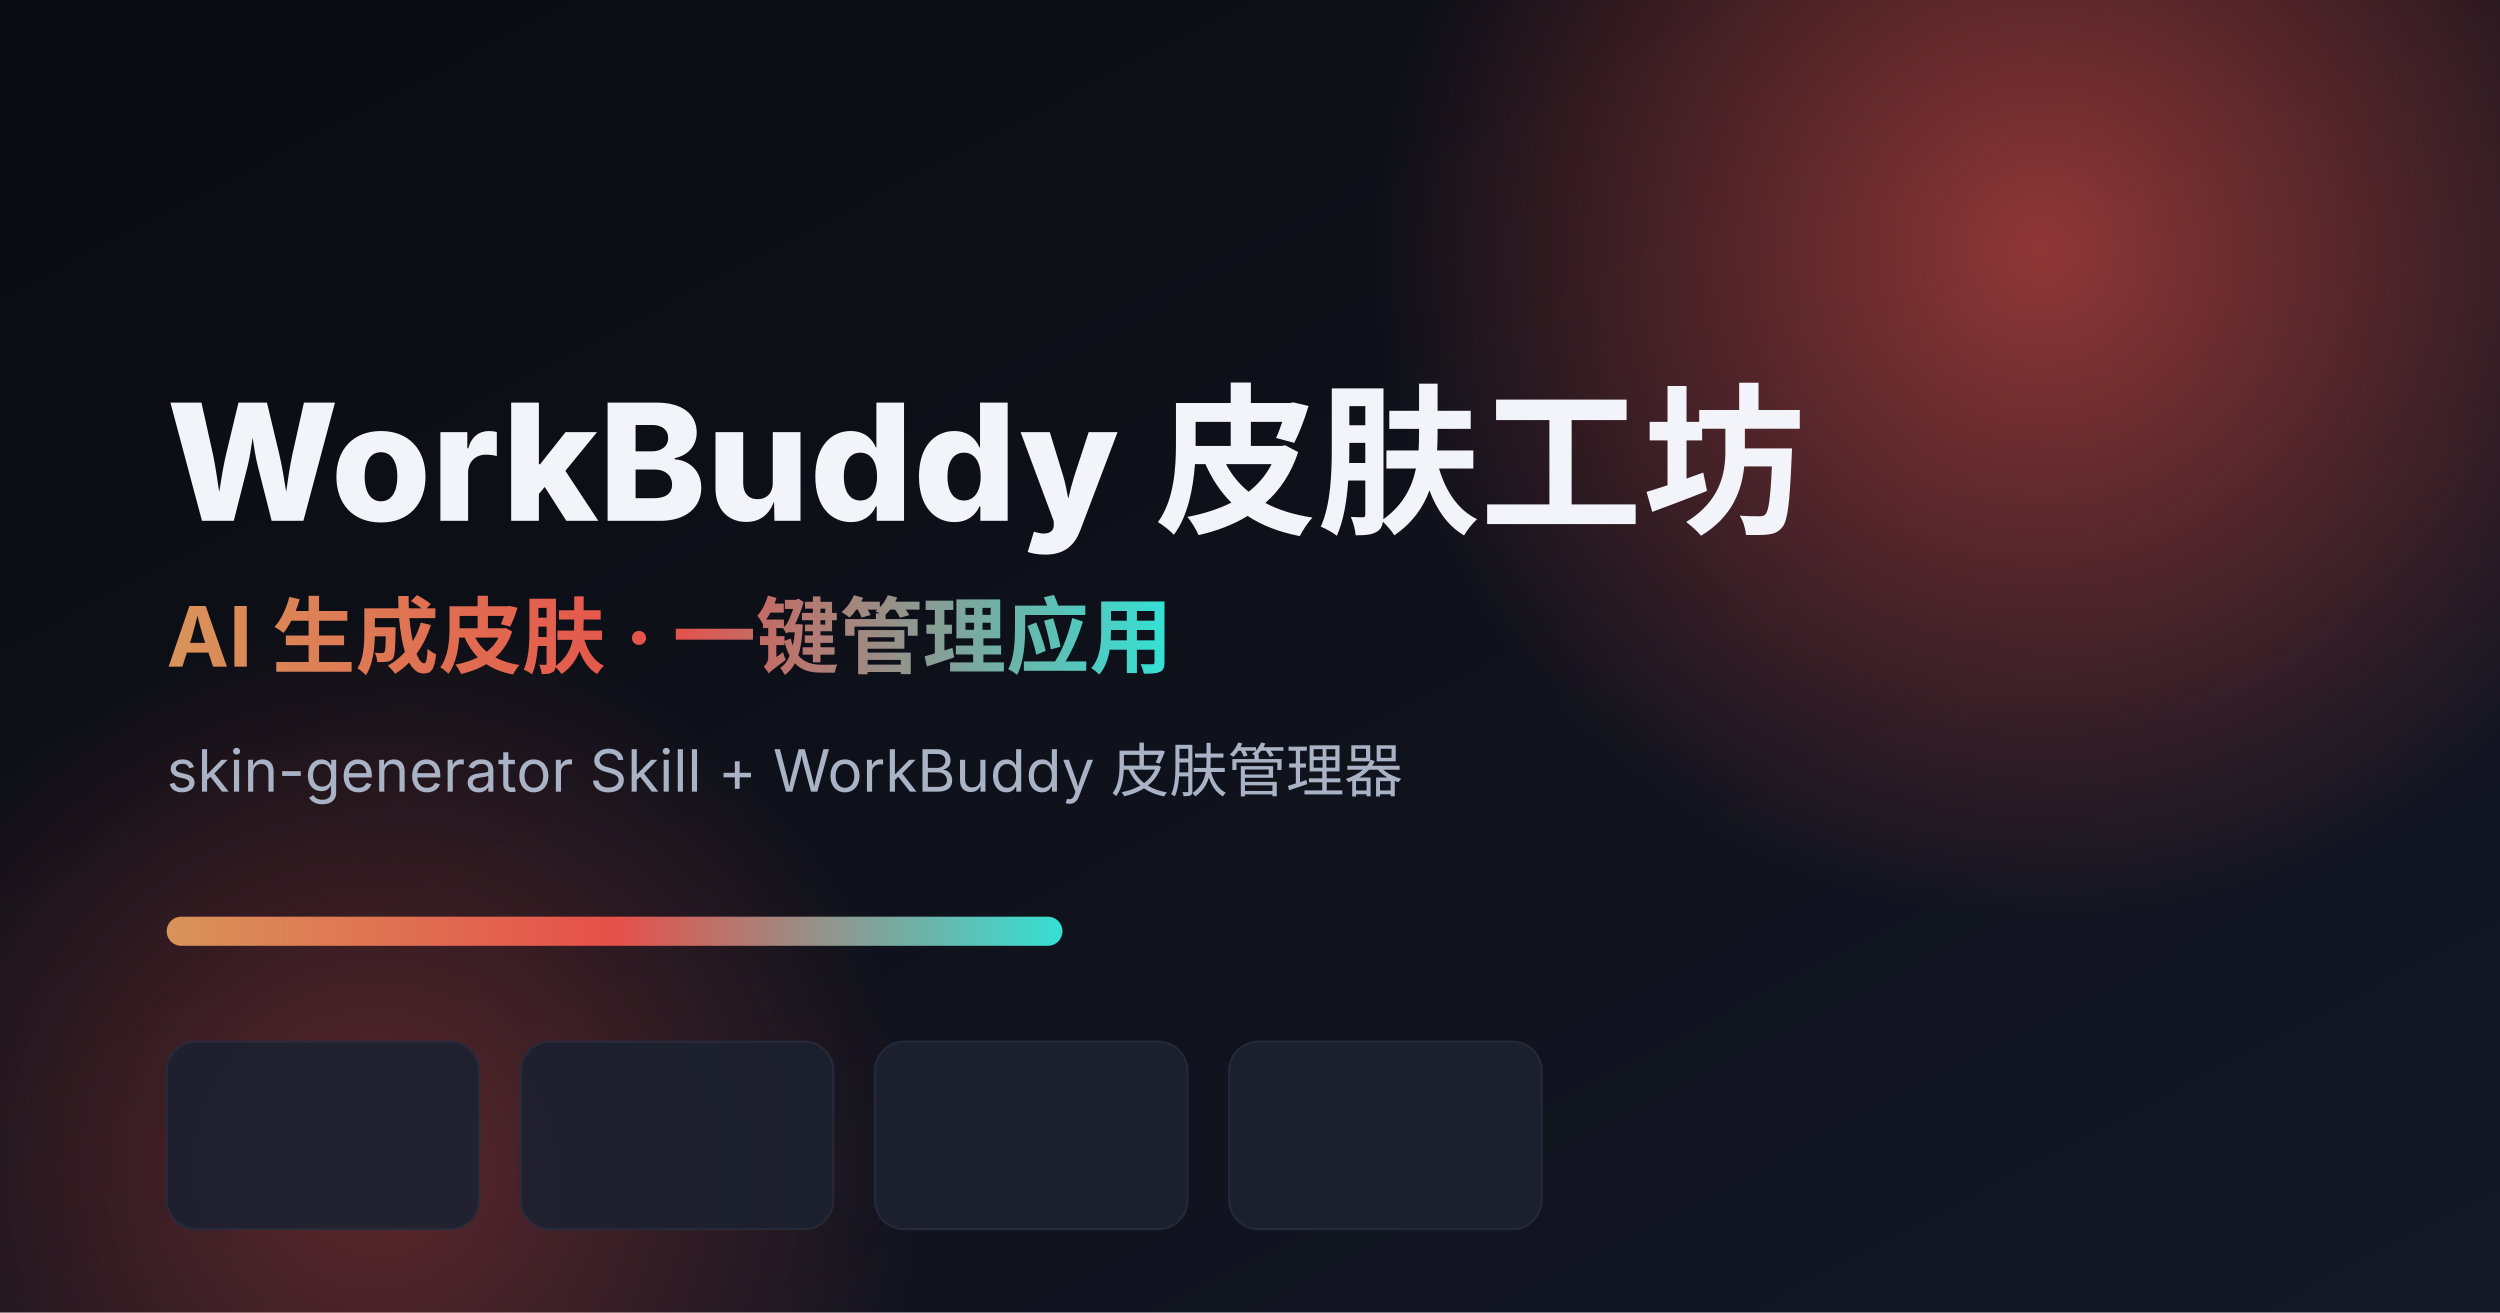
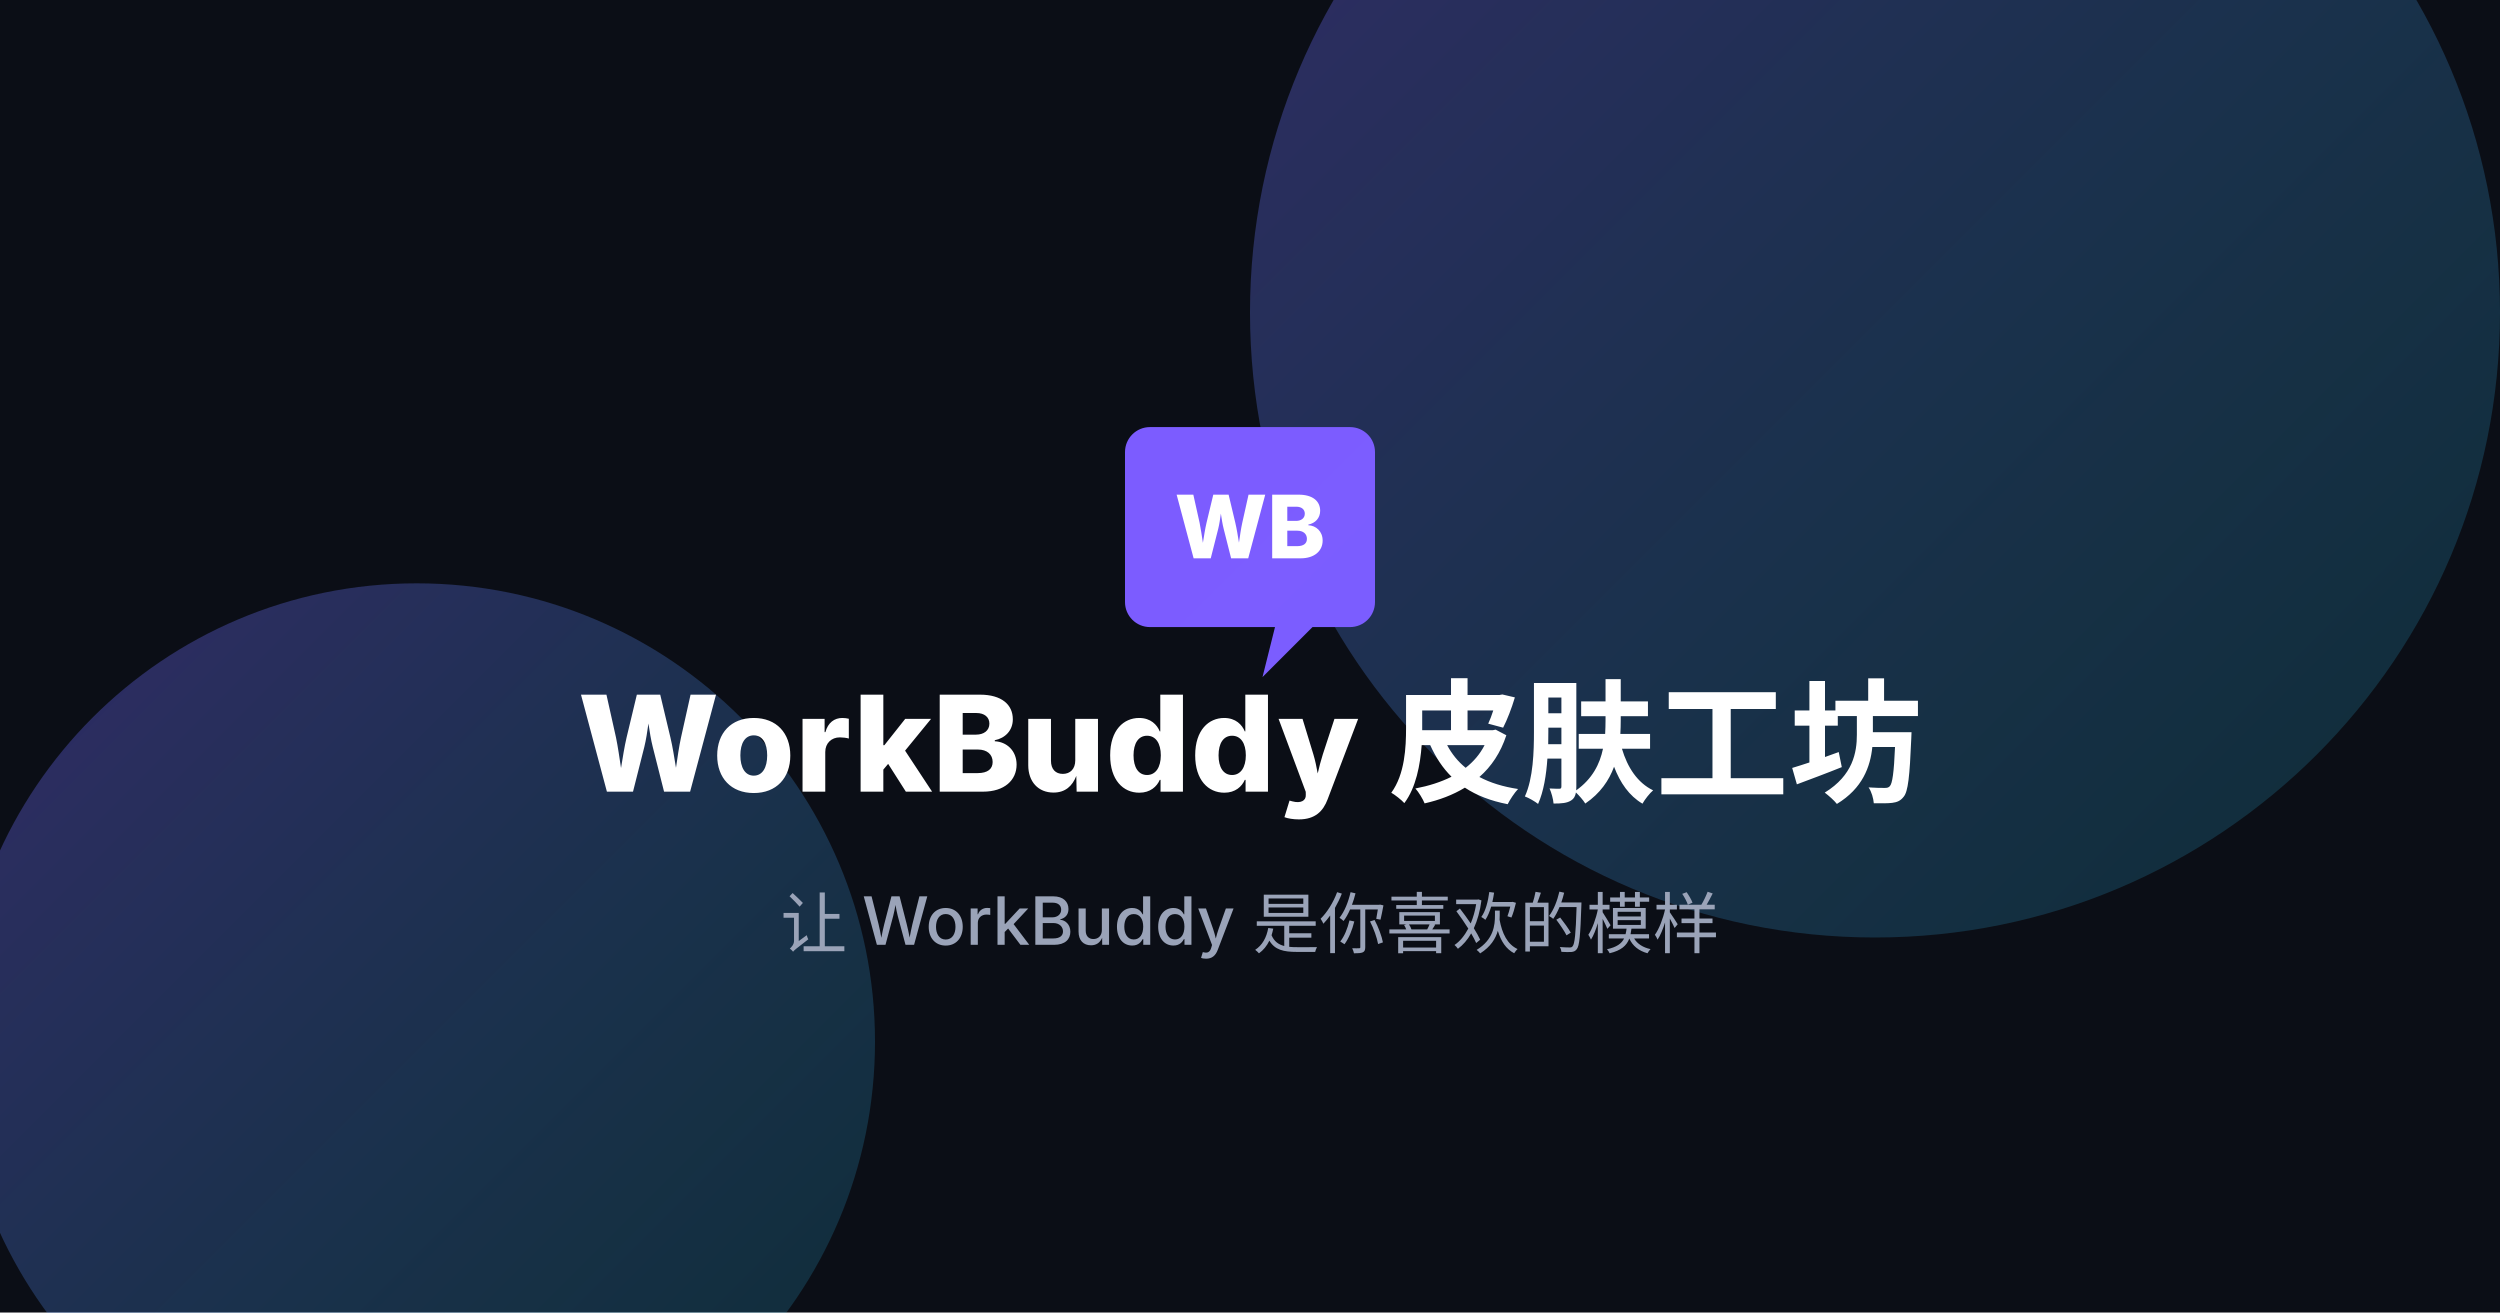
- <svg xmlns="http://www.w3.org/2000/svg" viewBox="0 0 1200 630">
+ <svg xmlns="http://www.w3.org/2000/svg" viewBox="0 0 1200 630" fill="none">
  <defs>
-     <linearGradient id="bg" x1="0" y1="0" x2="1" y2="1">
-       <stop offset="0" stop-color="#0a0b10" />
-       <stop offset="1" stop-color="#141826" />
+     <linearGradient id="og-bg" x1="0" y1="0" x2="1200" y2="630">
+       <stop offset="0" stop-color="#0b0e16" />
+       <stop offset="1" stop-color="#111626" />
    </linearGradient>
-     <linearGradient id="grad" x1="0" y1="0" x2="1" y2="0">
-       <stop offset="0" stop-color="#d9935a" />
-       <stop offset="0.5" stop-color="#e6504a" />
-       <stop offset="1" stop-color="#36e0d4" />
+     <linearGradient id="og-orb" x1="0" y1="0" x2="1" y2="1">
+       <stop offset="0" stop-color="#7c5cff" stop-opacity="0.35" />
+       <stop offset="1" stop-color="#22d3ee" stop-opacity="0.15" />
    </linearGradient>
-     <radialGradient id="orb" cx="50%" cy="50%" r="50%">
-       <stop offset="0" stop-color="#e6504a" stop-opacity="0.6" />
-       <stop offset="1" stop-color="#e6504a" stop-opacity="0" />
-     </radialGradient>
+     <linearGradient id="og-logo" x1="0" y1="0" x2="120" y2="120">
+       <stop offset="0" stop-color="#7c5cff" />
+       <stop offset="1" stop-color="#22d3ee" />
+     </linearGradient>
  </defs>
-   <rect width="1200" height="630" fill="url(#bg)" />
-   <circle cx="980" cy="120" r="320" fill="url(#orb)" />
-   <circle cx="180" cy="560" r="260" fill="url(#orb)" opacity="0.6" />
-   <text x="80" y="250" font-family="Inter, Noto Sans SC, sans-serif" font-size="78" font-weight="800" fill="#f2f4fa">WorkBuddy 皮肤工坊</text>
-   <text x="80" y="320" font-family="Inter, Noto Sans SC, sans-serif" font-size="40" font-weight="700" fill="url(#grad)">AI 生成皮肤 · 一键管理应用</text>
-   <text x="80" y="380" font-family="Inter, Noto Sans SC, sans-serif" font-size="28" fill="#aab2c5">skin-generator Skill  +  WorkBuddy 皮肤管理器</text>
-   <rect x="80" y="440" width="430" height="14" rx="7" fill="url(#grad)" />
-   <g opacity="0.9">
-     <rect x="80" y="500" width="150" height="90" rx="14" fill="#1c2030" stroke="#262b3d" />
-     <rect x="250" y="500" width="150" height="90" rx="14" fill="#1c2030" stroke="#262b3d" />
-     <rect x="420" y="500" width="150" height="90" rx="14" fill="#1c2030" stroke="#262b3d" />
-     <rect x="590" y="500" width="150" height="90" rx="14" fill="#1c2030" stroke="#262b3d" />
+   <rect width="1200" height="630" fill="url(#og-bg)" />
+   <circle cx="900" cy="150" r="300" fill="url(#og-orb)" />
+   <circle cx="200" cy="500" r="220" fill="url(#og-orb)" />
+   <g transform="translate(540, 205)">
+     <path d="M0 12C0 5.37 5.37 0 12 0H108C114.63 0 120 5.37 120 12V84C120 90.63 114.63 96 108 96H90L66 120L72 96H12C5.37 96 0 90.63 0 84V12Z" fill="url(#og-logo)" />
+     <text x="60" y="63" text-anchor="middle" font-family="Inter, Arial, sans-serif" font-weight="800" font-size="42" fill="#fff">WB</text>
  </g>
+   <text x="600" y="380" text-anchor="middle" font-family="Inter, Noto Sans SC, Arial, sans-serif" font-weight="800" font-size="64" fill="#fff">WorkBuddy 皮肤工坊</text>
+   <text x="600" y="455" text-anchor="middle" font-family="Inter, Noto Sans SC, Arial, sans-serif" font-weight="500" font-size="32" fill="#9aa3b8">让 WorkBuddy 是你喜欢的模样</text>
</svg>
